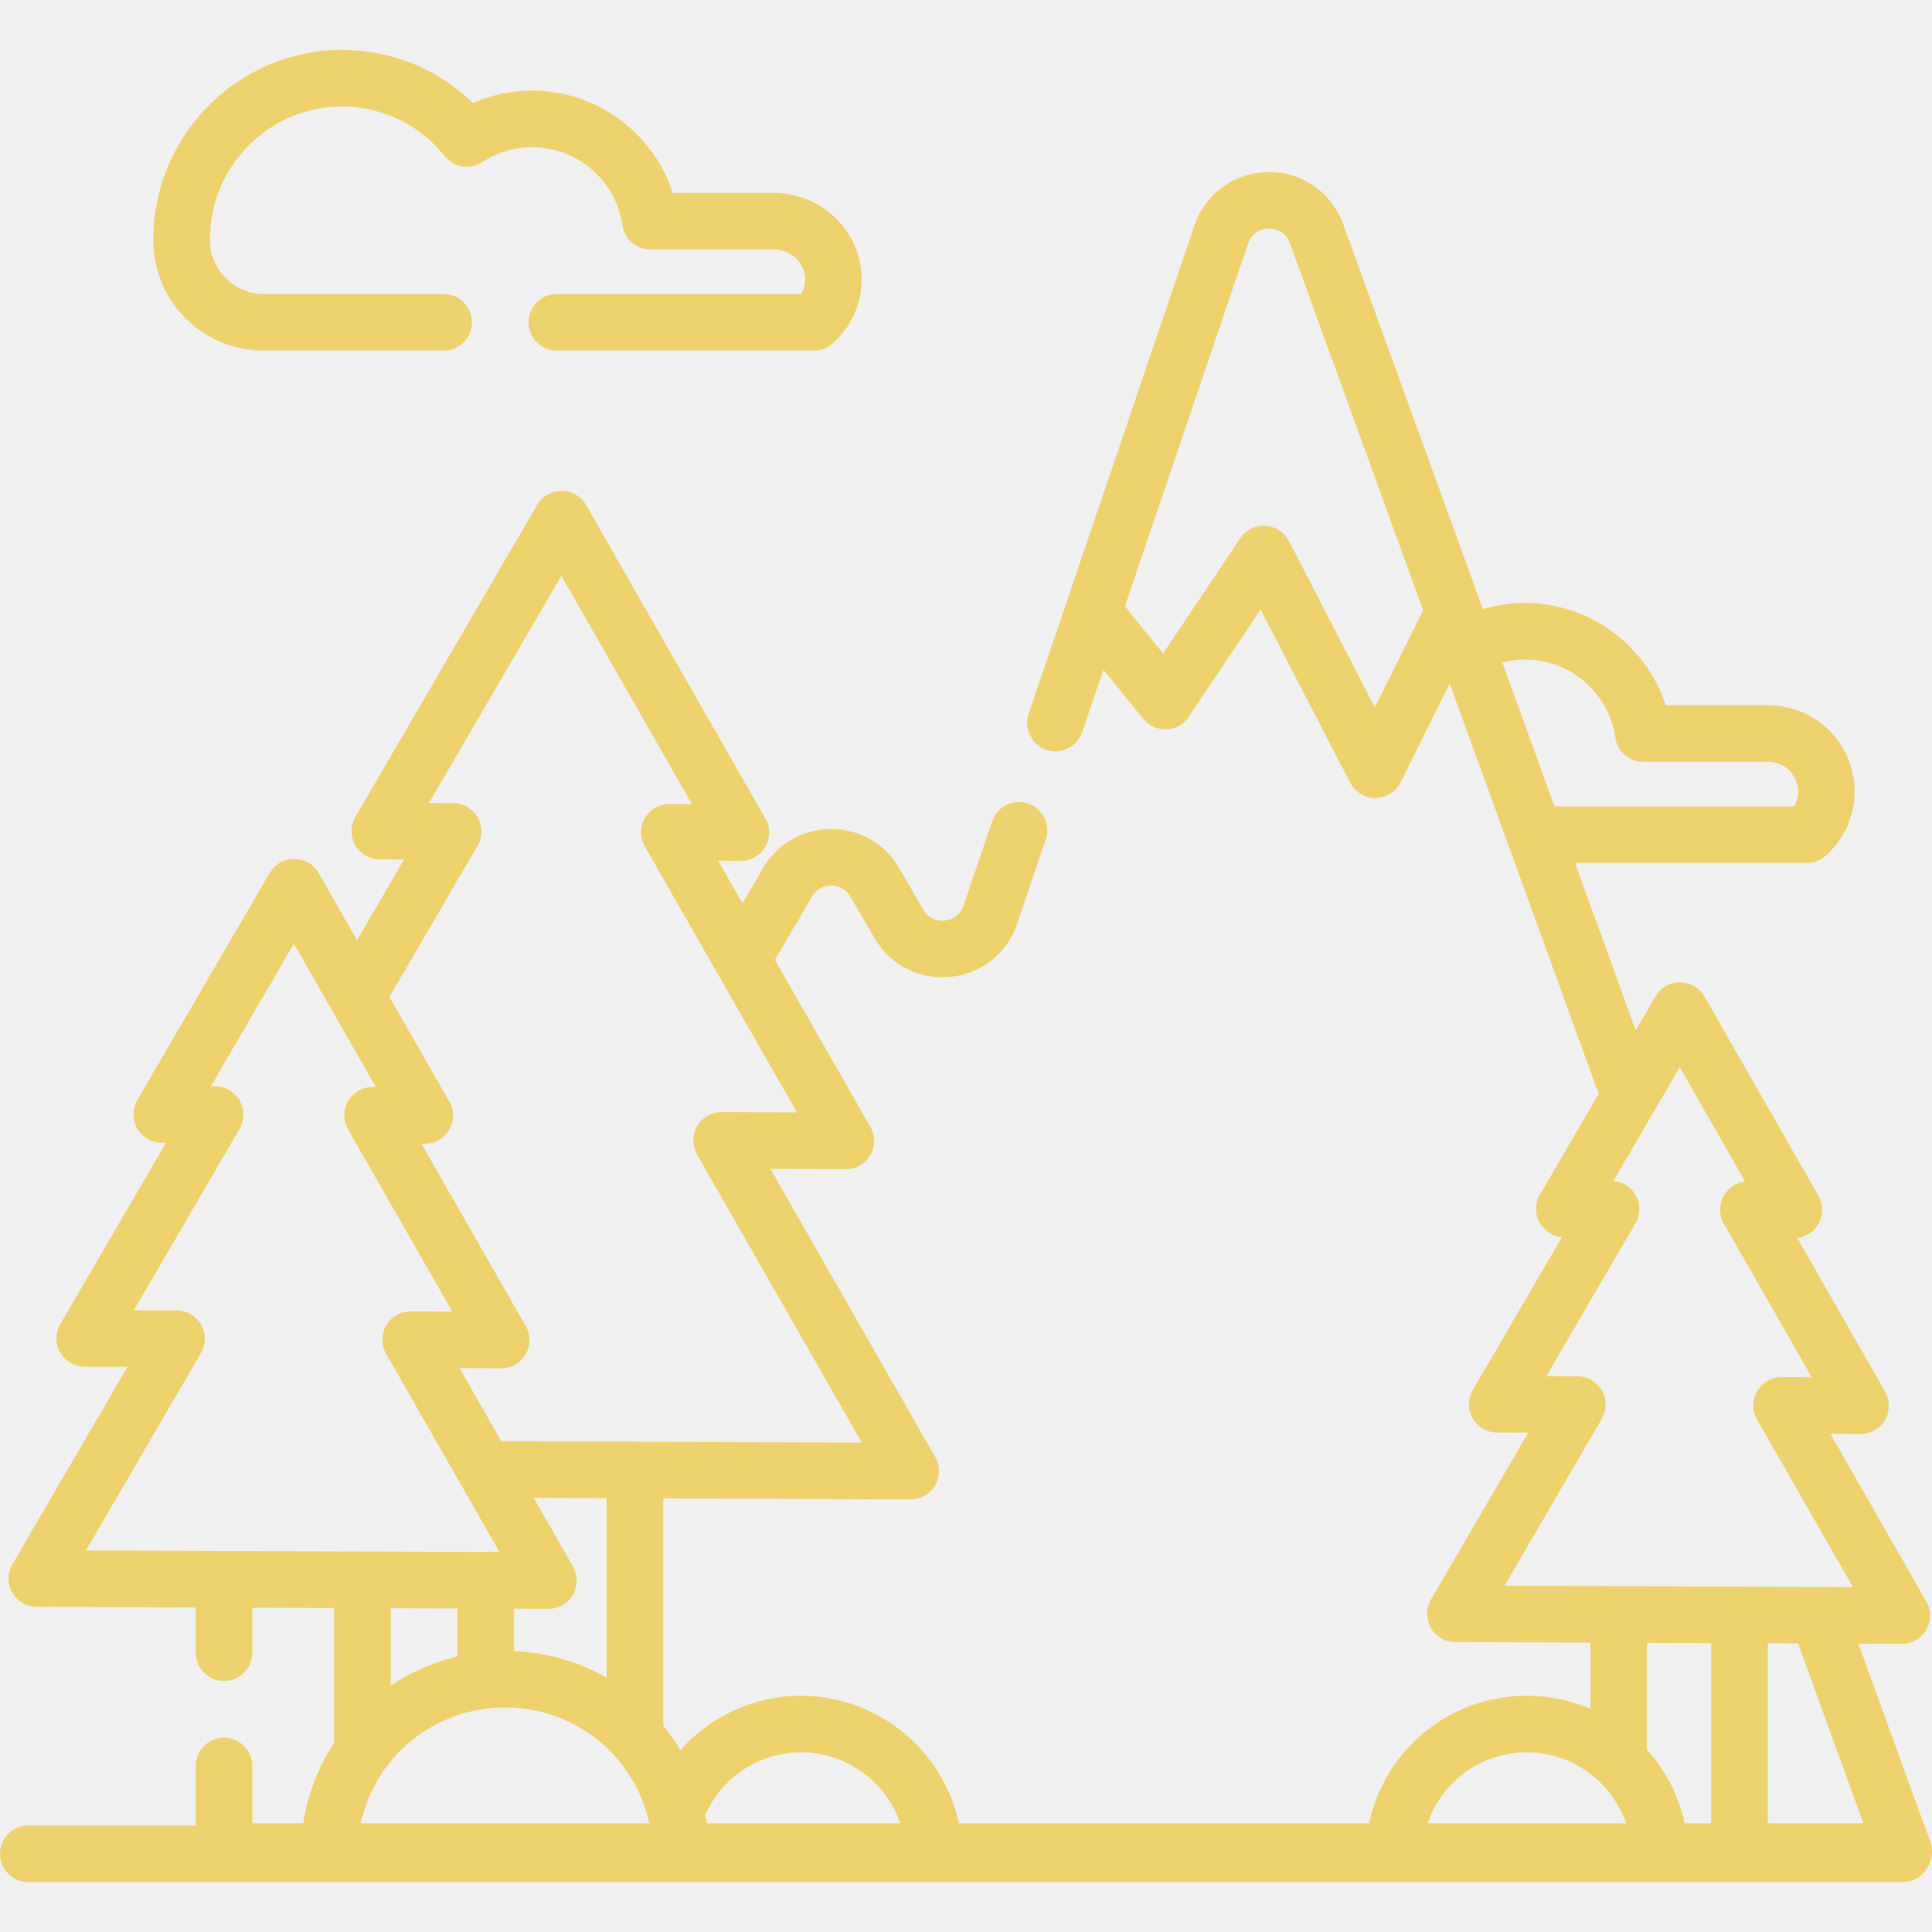
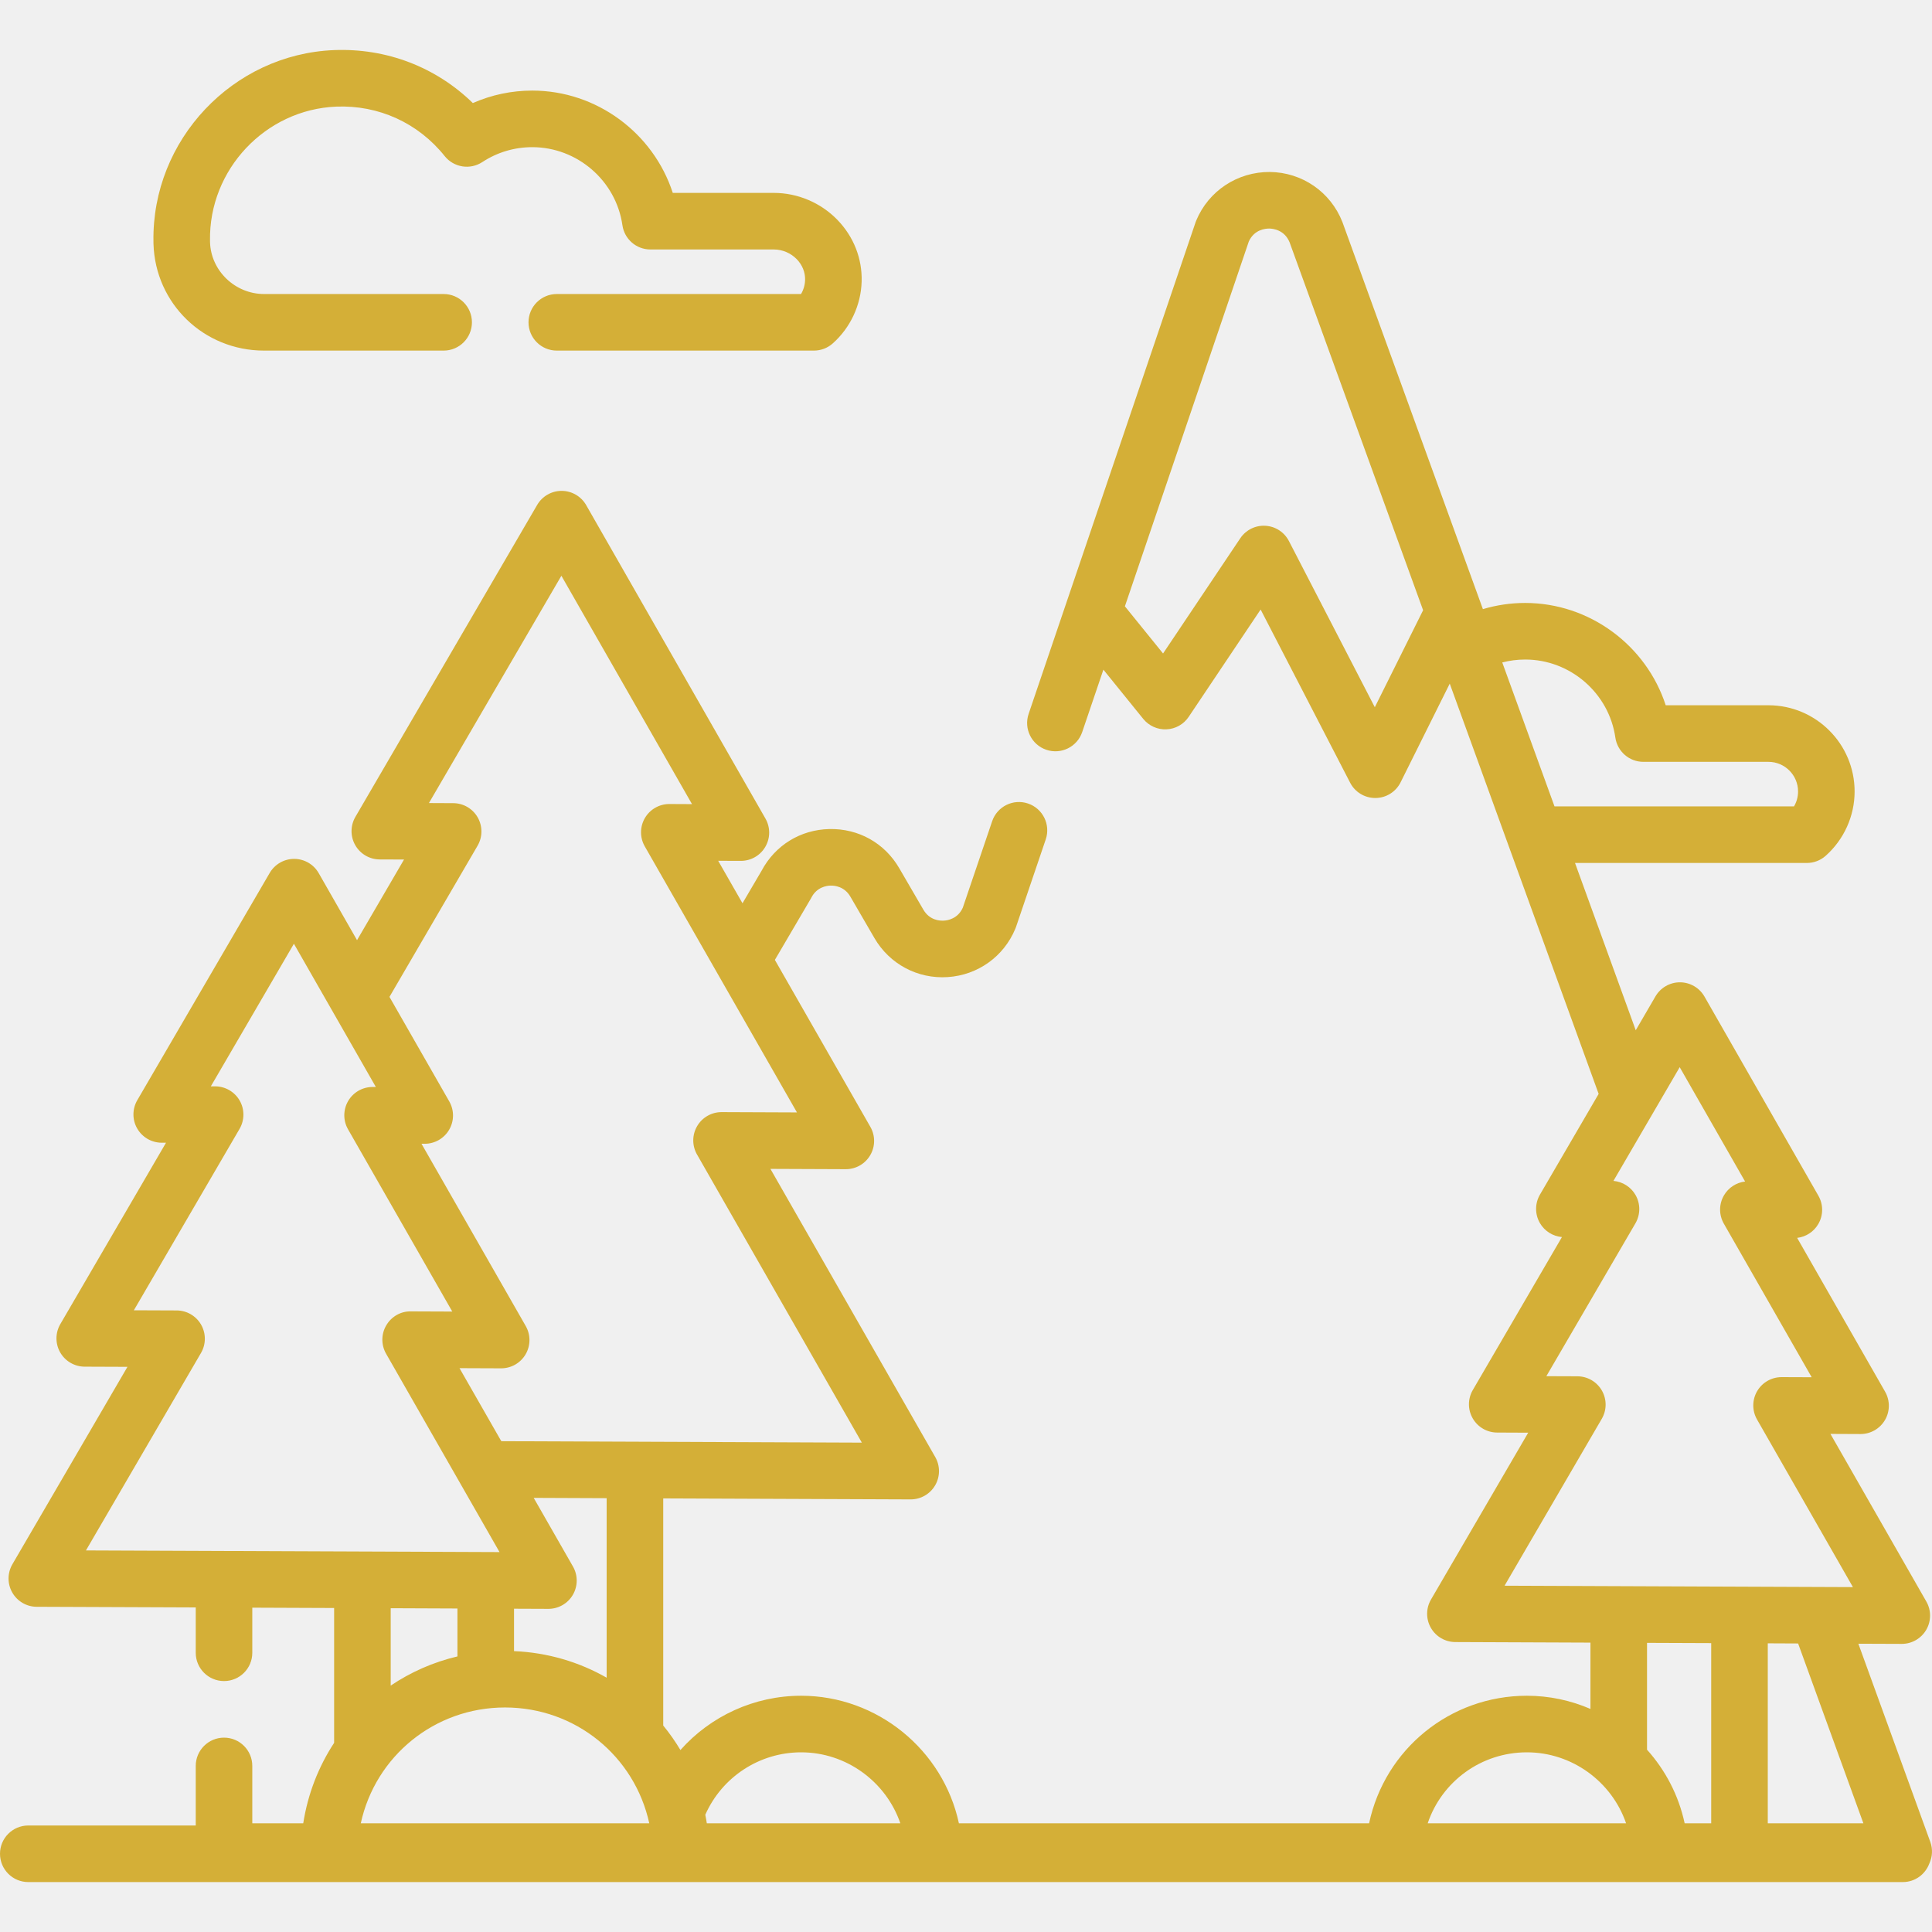
<svg xmlns="http://www.w3.org/2000/svg" width="70" height="70" viewBox="0 0 70 70" fill="none">
  <g clip-path="url(#clip0_3718_4342)">
-     <path d="M69.939 66.737L67.332 59.555L68.901 59.561H68.905C69.27 59.561 69.607 59.367 69.791 59.052C69.975 58.736 69.977 58.345 69.795 58.027L66.32 51.953L67.407 51.958H67.411C67.776 51.958 68.113 51.764 68.297 51.449C68.481 51.132 68.483 50.742 68.301 50.424L65.114 44.851C65.431 44.814 65.717 44.63 65.88 44.349C66.065 44.033 66.066 43.642 65.884 43.324L61.756 36.107C61.574 35.789 61.237 35.593 60.871 35.591C60.869 35.591 60.868 35.591 60.867 35.591C60.502 35.591 60.165 35.785 59.981 36.1L59.266 37.328L57.066 31.267H65.466C65.717 31.267 65.96 31.174 66.147 31.008C66.814 30.414 67.196 29.564 67.196 28.676C67.196 26.954 65.795 25.553 64.073 25.553H60.352C59.649 23.388 57.599 21.846 55.26 21.846C54.738 21.846 54.224 21.922 53.728 22.07L48.646 8.067C48.643 8.058 48.64 8.049 48.636 8.04C48.208 6.953 47.176 6.243 46.007 6.231C44.841 6.225 43.793 6.909 43.343 7.988C43.334 8.009 43.325 8.031 43.318 8.053L37.269 25.866C37.087 26.402 37.374 26.984 37.91 27.166C38.446 27.348 39.028 27.061 39.21 26.525L39.978 24.263L41.421 26.046C41.626 26.299 41.941 26.441 42.264 26.425C42.589 26.411 42.888 26.243 43.069 25.972L45.675 22.084L48.918 28.359C49.094 28.7 49.445 28.913 49.828 28.913H49.836C50.222 28.911 50.574 28.691 50.746 28.346L52.527 24.769L57.922 39.634L55.795 43.284C55.611 43.6 55.609 43.991 55.791 44.309C55.959 44.602 56.259 44.792 56.592 44.821L53.362 50.364C53.178 50.68 53.176 51.071 53.358 51.388C53.54 51.706 53.877 51.903 54.243 51.904L55.37 51.909L51.847 57.955C51.663 58.271 51.661 58.662 51.843 58.98C52.025 59.297 52.363 59.494 52.729 59.495L57.625 59.515V61.918C56.914 61.61 56.134 61.44 55.322 61.44C52.545 61.44 50.178 63.37 49.605 66.062H34.743C34.173 63.401 31.784 61.44 29.027 61.44C27.326 61.44 25.744 62.178 24.653 63.407C24.467 63.095 24.259 62.798 24.03 62.519V54.29L32.992 54.326H32.996C33.361 54.326 33.698 54.132 33.882 53.817C34.066 53.501 34.068 53.11 33.886 52.792L27.914 42.351L30.642 42.362H30.646C31.011 42.362 31.348 42.168 31.531 41.853C31.716 41.537 31.717 41.146 31.535 40.828L28.075 34.779L29.373 32.567C29.381 32.552 29.39 32.537 29.398 32.521C29.596 32.139 29.951 32.09 30.095 32.087C30.237 32.083 30.595 32.116 30.811 32.488L31.681 33.986C32.23 34.931 33.246 35.474 34.338 35.402C35.428 35.33 36.367 34.66 36.787 33.651C36.796 33.63 36.804 33.608 36.812 33.586L37.889 30.413C38.071 29.878 37.785 29.295 37.248 29.113C36.713 28.931 36.13 29.218 35.948 29.754L34.884 32.888C34.706 33.281 34.351 33.347 34.204 33.356C34.053 33.366 33.681 33.347 33.454 32.957L32.583 31.459C32.052 30.544 31.106 30.015 30.047 30.038C28.999 30.062 28.084 30.627 27.593 31.55L26.902 32.727L26.021 31.188L26.84 31.191H26.844C27.208 31.191 27.546 30.998 27.729 30.682C27.914 30.366 27.915 29.975 27.733 29.657L21.238 18.301C21.056 17.983 20.718 17.787 20.352 17.785C20.351 17.785 20.35 17.785 20.348 17.785C19.984 17.785 19.646 17.979 19.463 18.294L12.876 29.598C12.692 29.915 12.69 30.305 12.872 30.623C13.054 30.941 13.391 31.138 13.757 31.139L14.639 31.142L12.936 34.064L11.547 31.635C11.365 31.317 11.028 31.121 10.662 31.119C10.66 31.119 10.659 31.119 10.657 31.119C10.293 31.119 9.956 31.313 9.772 31.628L4.974 39.862C4.79 40.178 4.788 40.569 4.97 40.886C5.152 41.204 5.489 41.401 5.855 41.403L6.015 41.403L2.185 47.976C2.001 48.292 1.999 48.683 2.181 49.001C2.363 49.318 2.7 49.515 3.067 49.517L4.618 49.523L0.449 56.676C0.265 56.993 0.263 57.383 0.445 57.701C0.627 58.019 0.964 58.216 1.33 58.217L7.092 58.24V59.883C7.092 60.45 7.551 60.908 8.117 60.908C8.683 60.908 9.141 60.45 9.141 59.883V58.249L12.106 58.261V63.147C11.543 64.005 11.154 64.992 10.987 66.062H9.141V63.983C9.141 63.417 8.683 62.958 8.117 62.958C7.551 62.958 7.092 63.417 7.092 63.983V66.141H1.025C0.459 66.141 0 66.6 0 67.166C0 67.732 0.459 68.191 1.025 68.191H68.942C69.384 68.191 69.76 67.91 69.903 67.518C70.017 67.275 70.032 66.994 69.939 66.737ZM55.261 23.896C56.892 23.896 58.296 25.111 58.527 26.723C58.6 27.228 59.032 27.603 59.542 27.603H64.074C64.665 27.603 65.147 28.084 65.147 28.676C65.147 28.87 65.096 29.055 65 29.217H56.347C56.339 29.217 56.331 29.218 56.323 29.218L54.43 24.002C54.699 23.932 54.978 23.896 55.261 23.896ZM49.812 25.624L46.7 19.603C46.534 19.281 46.21 19.07 45.848 19.05C45.486 19.028 45.14 19.201 44.938 19.502L42.14 23.677L40.757 21.968L45.246 8.751C45.445 8.311 45.858 8.28 45.987 8.281C46.113 8.282 46.538 8.322 46.725 8.781L51.562 22.11L49.812 25.624ZM67.514 66.062H64.05V59.541L65.149 59.546L67.514 66.062ZM58.035 51.407C58.22 51.091 58.221 50.7 58.039 50.382C57.858 50.065 57.52 49.868 57.154 49.866L56.027 49.862L59.255 44.323C59.439 44.006 59.441 43.616 59.259 43.298C59.091 43.005 58.791 42.815 58.458 42.786L60.859 38.666L63.228 42.809C62.91 42.846 62.625 43.03 62.462 43.311C62.277 43.627 62.276 44.018 62.458 44.336L65.641 49.9L64.554 49.896C64.553 49.896 64.551 49.896 64.55 49.896C64.185 49.896 63.848 50.09 63.664 50.405C63.48 50.721 63.478 51.112 63.66 51.43L64.001 52.026L67.135 57.504L54.513 57.453L58.035 51.407ZM62 59.533V66.062H61.038C60.821 65.048 60.34 64.136 59.675 63.395V59.524L62 59.533ZM55.322 63.49C56.961 63.49 58.4 64.557 58.916 66.062H51.728C52.241 64.542 53.67 63.49 55.322 63.49ZM29.027 63.49C30.666 63.49 32.105 64.557 32.621 66.062H25.609C25.593 65.958 25.575 65.854 25.554 65.752C26.163 64.377 27.523 63.49 29.027 63.49ZM21.98 60.786C20.983 60.217 19.841 59.875 18.624 59.823V58.287L19.866 58.292H19.87C20.235 58.292 20.572 58.098 20.756 57.783C20.94 57.467 20.942 57.076 20.76 56.758L19.337 54.271L21.98 54.282L21.98 60.786ZM17.304 30.641C17.488 30.325 17.489 29.934 17.308 29.616C17.126 29.298 16.788 29.101 16.422 29.1L15.541 29.096L20.34 20.861L25.073 29.135L24.255 29.131C24.253 29.131 24.252 29.131 24.251 29.131C23.886 29.131 23.549 29.325 23.365 29.64C23.181 29.957 23.179 30.347 23.361 30.665L28.875 40.305L26.147 40.294C26.146 40.294 26.144 40.294 26.143 40.294C25.778 40.294 25.441 40.488 25.258 40.803C25.073 41.12 25.072 41.51 25.253 41.828L31.226 52.269L18.163 52.217L16.649 49.571L18.154 49.577H18.158C18.523 49.577 18.86 49.384 19.044 49.069C19.228 48.752 19.23 48.361 19.048 48.044L15.271 41.44L15.385 41.441H15.389C15.753 41.441 16.091 41.247 16.274 40.932C16.459 40.615 16.46 40.225 16.278 39.907L14.111 36.119L17.304 30.641ZM7.282 49.021C7.467 48.705 7.468 48.314 7.287 47.996C7.105 47.678 6.767 47.481 6.401 47.48L4.85 47.474L8.68 40.901C8.864 40.585 8.866 40.194 8.684 39.876C8.502 39.559 8.165 39.362 7.799 39.36L7.639 39.36L10.649 34.194L13.618 39.384L13.504 39.383C13.502 39.383 13.501 39.383 13.5 39.383C13.135 39.383 12.798 39.577 12.614 39.892C12.43 40.209 12.428 40.599 12.61 40.917L16.387 47.52L14.882 47.514C14.514 47.507 14.177 47.707 13.993 48.023C13.808 48.34 13.807 48.73 13.989 49.048L18.099 56.235L3.114 56.175L7.282 49.021ZM16.574 58.279V60.015C15.697 60.222 14.881 60.584 14.156 61.072V58.269L16.574 58.279ZM18.298 61.865C20.852 61.865 22.995 63.629 23.524 66.062H13.072C13.601 63.63 15.745 61.865 18.298 61.865Z" fill="#EED26E" />
-     <path d="M9.569 12.703H16.074C16.64 12.703 17.099 12.244 17.099 11.678C17.099 11.112 16.64 10.653 16.074 10.653H9.569C8.519 10.653 7.64 9.81 7.61 8.774L7.609 8.714C7.567 6.142 9.62 3.966 12.185 3.863C13.72 3.802 15.152 4.455 16.112 5.656C16.443 6.069 17.033 6.163 17.476 5.872C18.014 5.519 18.639 5.332 19.284 5.332C20.915 5.332 22.32 6.547 22.551 8.159C22.623 8.664 23.055 9.039 23.565 9.039H28.038C28.347 9.039 28.65 9.167 28.868 9.391C29.07 9.6 29.178 9.866 29.17 10.142C29.165 10.325 29.114 10.499 29.023 10.653H20.174C19.608 10.653 19.149 11.112 19.149 11.678C19.149 12.244 19.608 12.703 20.174 12.703H29.49C29.741 12.703 29.983 12.611 30.171 12.444C30.813 11.872 31.195 11.054 31.219 10.199C31.242 9.365 30.929 8.571 30.337 7.962C29.735 7.343 28.898 6.989 28.038 6.989H24.376C23.673 4.824 21.622 3.282 19.284 3.282C18.537 3.282 17.807 3.437 17.132 3.734C15.796 2.43 14.005 1.74 12.104 1.815C8.434 1.962 5.499 5.071 5.56 8.75L5.561 8.834C5.625 11.003 7.385 12.703 9.569 12.703Z" fill="#EED26E" />
+     <path d="M69.939 66.737L67.332 59.555L68.901 59.561H68.905C69.27 59.561 69.607 59.367 69.791 59.052C69.975 58.736 69.977 58.345 69.795 58.027L66.32 51.953L67.407 51.958H67.411C67.776 51.958 68.113 51.764 68.297 51.449C68.481 51.132 68.483 50.742 68.301 50.424L65.114 44.851C65.431 44.814 65.717 44.63 65.88 44.349C66.065 44.033 66.066 43.642 65.884 43.324L61.756 36.107C61.574 35.789 61.237 35.593 60.871 35.591C60.869 35.591 60.868 35.591 60.867 35.591C60.502 35.591 60.165 35.785 59.981 36.1L59.266 37.328L57.066 31.267H65.466C65.717 31.267 65.96 31.174 66.147 31.008C66.814 30.414 67.196 29.564 67.196 28.676C67.196 26.954 65.795 25.553 64.073 25.553H60.352C59.649 23.388 57.599 21.846 55.26 21.846C54.738 21.846 54.224 21.922 53.728 22.07L48.646 8.067C48.643 8.058 48.64 8.049 48.636 8.04C48.208 6.953 47.176 6.243 46.007 6.231C44.841 6.225 43.793 6.909 43.343 7.988C43.334 8.009 43.325 8.031 43.318 8.053L37.269 25.866C37.087 26.402 37.374 26.984 37.91 27.166C38.446 27.348 39.028 27.061 39.21 26.525L39.978 24.263L41.421 26.046C41.626 26.299 41.941 26.441 42.264 26.425C42.589 26.411 42.888 26.243 43.069 25.972L45.675 22.084L48.918 28.359C49.094 28.7 49.445 28.913 49.828 28.913H49.836C50.222 28.911 50.574 28.691 50.746 28.346L52.527 24.769L57.922 39.634L55.795 43.284C55.611 43.6 55.609 43.991 55.791 44.309C55.959 44.602 56.259 44.792 56.592 44.821L53.362 50.364C53.178 50.68 53.176 51.071 53.358 51.388C53.54 51.706 53.877 51.903 54.243 51.904L55.37 51.909L51.847 57.955C51.663 58.271 51.661 58.662 51.843 58.98C52.025 59.297 52.363 59.494 52.729 59.495L57.625 59.515V61.918C56.914 61.61 56.134 61.44 55.322 61.44C52.545 61.44 50.178 63.37 49.605 66.062H34.743C34.173 63.401 31.784 61.44 29.027 61.44C27.326 61.44 25.744 62.178 24.653 63.407C24.467 63.095 24.259 62.798 24.03 62.519V54.29L32.992 54.326H32.996C33.361 54.326 33.698 54.132 33.882 53.817C34.066 53.501 34.068 53.11 33.886 52.792L27.914 42.351L30.642 42.362H30.646C31.011 42.362 31.348 42.168 31.531 41.853C31.716 41.537 31.717 41.146 31.535 40.828L28.075 34.779L29.373 32.567C29.381 32.552 29.39 32.537 29.398 32.521C29.596 32.139 29.951 32.09 30.095 32.087C30.237 32.083 30.595 32.116 30.811 32.488L31.681 33.986C32.23 34.931 33.246 35.474 34.338 35.402C35.428 35.33 36.367 34.66 36.787 33.651C36.796 33.63 36.804 33.608 36.812 33.586L37.889 30.413C38.071 29.878 37.785 29.295 37.248 29.113C36.713 28.931 36.13 29.218 35.948 29.754L34.884 32.888C34.706 33.281 34.351 33.347 34.204 33.356C34.053 33.366 33.681 33.347 33.454 32.957L32.583 31.459C32.052 30.544 31.106 30.015 30.047 30.038C28.999 30.062 28.084 30.627 27.593 31.55L26.902 32.727L26.021 31.188L26.84 31.191H26.844C27.208 31.191 27.546 30.998 27.729 30.682C27.914 30.366 27.915 29.975 27.733 29.657L21.238 18.301C21.056 17.983 20.718 17.787 20.352 17.785C20.351 17.785 20.35 17.785 20.348 17.785C19.984 17.785 19.646 17.979 19.463 18.294L12.876 29.598C12.692 29.915 12.69 30.305 12.872 30.623C13.054 30.941 13.391 31.138 13.757 31.139L14.639 31.142L12.936 34.064L11.547 31.635C11.365 31.317 11.028 31.121 10.662 31.119C10.66 31.119 10.659 31.119 10.657 31.119C10.293 31.119 9.956 31.313 9.772 31.628L4.974 39.862C4.79 40.178 4.788 40.569 4.97 40.886C5.152 41.204 5.489 41.401 5.855 41.403L6.015 41.403L2.185 47.976C2.001 48.292 1.999 48.683 2.181 49.001C2.363 49.318 2.7 49.515 3.067 49.517L4.618 49.523L0.449 56.676C0.265 56.993 0.263 57.383 0.445 57.701C0.627 58.019 0.964 58.216 1.33 58.217L7.092 58.24V59.883C7.092 60.45 7.551 60.908 8.117 60.908C8.683 60.908 9.141 60.45 9.141 59.883V58.249L12.106 58.261V63.147C11.543 64.005 11.154 64.992 10.987 66.062H9.141V63.983C9.141 63.417 8.683 62.958 8.117 62.958C7.551 62.958 7.092 63.417 7.092 63.983V66.141H1.025C0.459 66.141 0 66.6 0 67.166C0 67.732 0.459 68.191 1.025 68.191H68.942C69.384 68.191 69.76 67.91 69.903 67.518C70.017 67.275 70.032 66.994 69.939 66.737ZM55.261 23.896C56.892 23.896 58.296 25.111 58.527 26.723C58.6 27.228 59.032 27.603 59.542 27.603H64.074C64.665 27.603 65.147 28.084 65.147 28.676C65.147 28.87 65.096 29.055 65 29.217H56.347C56.339 29.217 56.331 29.218 56.323 29.218L54.43 24.002C54.699 23.932 54.978 23.896 55.261 23.896ZM49.812 25.624L46.7 19.603C46.534 19.281 46.21 19.07 45.848 19.05C45.486 19.028 45.14 19.201 44.938 19.502L42.14 23.677L40.757 21.968L45.246 8.751C45.445 8.311 45.858 8.28 45.987 8.281C46.113 8.282 46.538 8.322 46.725 8.781L51.562 22.11L49.812 25.624ZM67.514 66.062H64.05V59.541L65.149 59.546L67.514 66.062ZM58.035 51.407C58.22 51.091 58.221 50.7 58.039 50.382C57.858 50.065 57.52 49.868 57.154 49.866L56.027 49.862L59.255 44.323C59.439 44.006 59.441 43.616 59.259 43.298C59.091 43.005 58.791 42.815 58.458 42.786L60.859 38.666L63.228 42.809C62.91 42.846 62.625 43.03 62.462 43.311C62.277 43.627 62.276 44.018 62.458 44.336L65.641 49.9L64.554 49.896C64.553 49.896 64.551 49.896 64.55 49.896C64.185 49.896 63.848 50.09 63.664 50.405C63.48 50.721 63.478 51.112 63.66 51.43L64.001 52.026L67.135 57.504L54.513 57.453L58.035 51.407ZM62 59.533V66.062H61.038C60.821 65.048 60.34 64.136 59.675 63.395V59.524L62 59.533ZM55.322 63.49C56.961 63.49 58.4 64.557 58.916 66.062H51.728C52.241 64.542 53.67 63.49 55.322 63.49ZM29.027 63.49C30.666 63.49 32.105 64.557 32.621 66.062H25.609C25.593 65.958 25.575 65.854 25.554 65.752C26.163 64.377 27.523 63.49 29.027 63.49ZM21.98 60.786C20.983 60.217 19.841 59.875 18.624 59.823V58.287L19.866 58.292H19.87C20.235 58.292 20.572 58.098 20.756 57.783C20.94 57.467 20.942 57.076 20.76 56.758L19.337 54.271L21.98 54.282L21.98 60.786ZM17.304 30.641C17.488 30.325 17.489 29.934 17.308 29.616C17.126 29.298 16.788 29.101 16.422 29.1L15.541 29.096L20.34 20.861L25.073 29.135L24.255 29.131C24.253 29.131 24.252 29.131 24.251 29.131C23.886 29.131 23.549 29.325 23.365 29.64C23.181 29.957 23.179 30.347 23.361 30.665L28.875 40.305L26.147 40.294C26.146 40.294 26.144 40.294 26.143 40.294C25.778 40.294 25.441 40.488 25.258 40.803C25.073 41.12 25.072 41.51 25.253 41.828L31.226 52.269L18.163 52.217L16.649 49.571L18.154 49.577H18.158C18.523 49.577 18.86 49.384 19.044 49.069C19.228 48.752 19.23 48.361 19.048 48.044L15.271 41.44L15.385 41.441H15.389C15.753 41.441 16.091 41.247 16.274 40.932C16.459 40.615 16.46 40.225 16.278 39.907L14.111 36.119L17.304 30.641ZM7.282 49.021C7.467 48.705 7.468 48.314 7.287 47.996C7.105 47.678 6.767 47.481 6.401 47.48L4.85 47.474L8.68 40.901C8.864 40.585 8.866 40.194 8.684 39.876C8.502 39.559 8.165 39.362 7.799 39.36L7.639 39.36L10.649 34.194L13.618 39.384L13.504 39.383C13.502 39.383 13.501 39.383 13.5 39.383C13.135 39.383 12.798 39.577 12.614 39.892C12.43 40.209 12.428 40.599 12.61 40.917L16.387 47.52L14.882 47.514C14.514 47.507 14.177 47.707 13.993 48.023C13.808 48.34 13.807 48.73 13.989 49.048L18.099 56.235L3.114 56.175L7.282 49.021ZM16.574 58.279V60.015C15.697 60.222 14.881 60.584 14.156 61.072V58.269L16.574 58.279ZM18.298 61.865C20.852 61.865 22.995 63.629 23.524 66.062H13.072C13.601 63.63 15.745 61.865 18.298 61.865Z" fill="#D4AF37" />
+     <path d="M9.569 12.703H16.074C16.64 12.703 17.099 12.244 17.099 11.678C17.099 11.112 16.64 10.653 16.074 10.653H9.569C8.519 10.653 7.64 9.81 7.61 8.774L7.609 8.714C7.567 6.142 9.62 3.966 12.185 3.863C13.72 3.802 15.152 4.455 16.112 5.656C16.443 6.069 17.033 6.163 17.476 5.872C18.014 5.519 18.639 5.332 19.284 5.332C20.915 5.332 22.32 6.547 22.551 8.159C22.623 8.664 23.055 9.039 23.565 9.039H28.038C28.347 9.039 28.65 9.167 28.868 9.391C29.07 9.6 29.178 9.866 29.17 10.142C29.165 10.325 29.114 10.499 29.023 10.653H20.174C19.608 10.653 19.149 11.112 19.149 11.678C19.149 12.244 19.608 12.703 20.174 12.703H29.49C29.741 12.703 29.983 12.611 30.171 12.444C30.813 11.872 31.195 11.054 31.219 10.199C31.242 9.365 30.929 8.571 30.337 7.962C29.735 7.343 28.898 6.989 28.038 6.989H24.376C23.673 4.824 21.622 3.282 19.284 3.282C18.537 3.282 17.807 3.437 17.132 3.734C15.796 2.43 14.005 1.74 12.104 1.815C8.434 1.962 5.499 5.071 5.56 8.75L5.561 8.834C5.625 11.003 7.385 12.703 9.569 12.703Z" fill="#D4AF37" />
  </g>
  <defs>
    <clipPath id="clip0_3718_4342">
      <rect width="70" height="70" fill="white" />
    </clipPath>
  </defs>
</svg>
